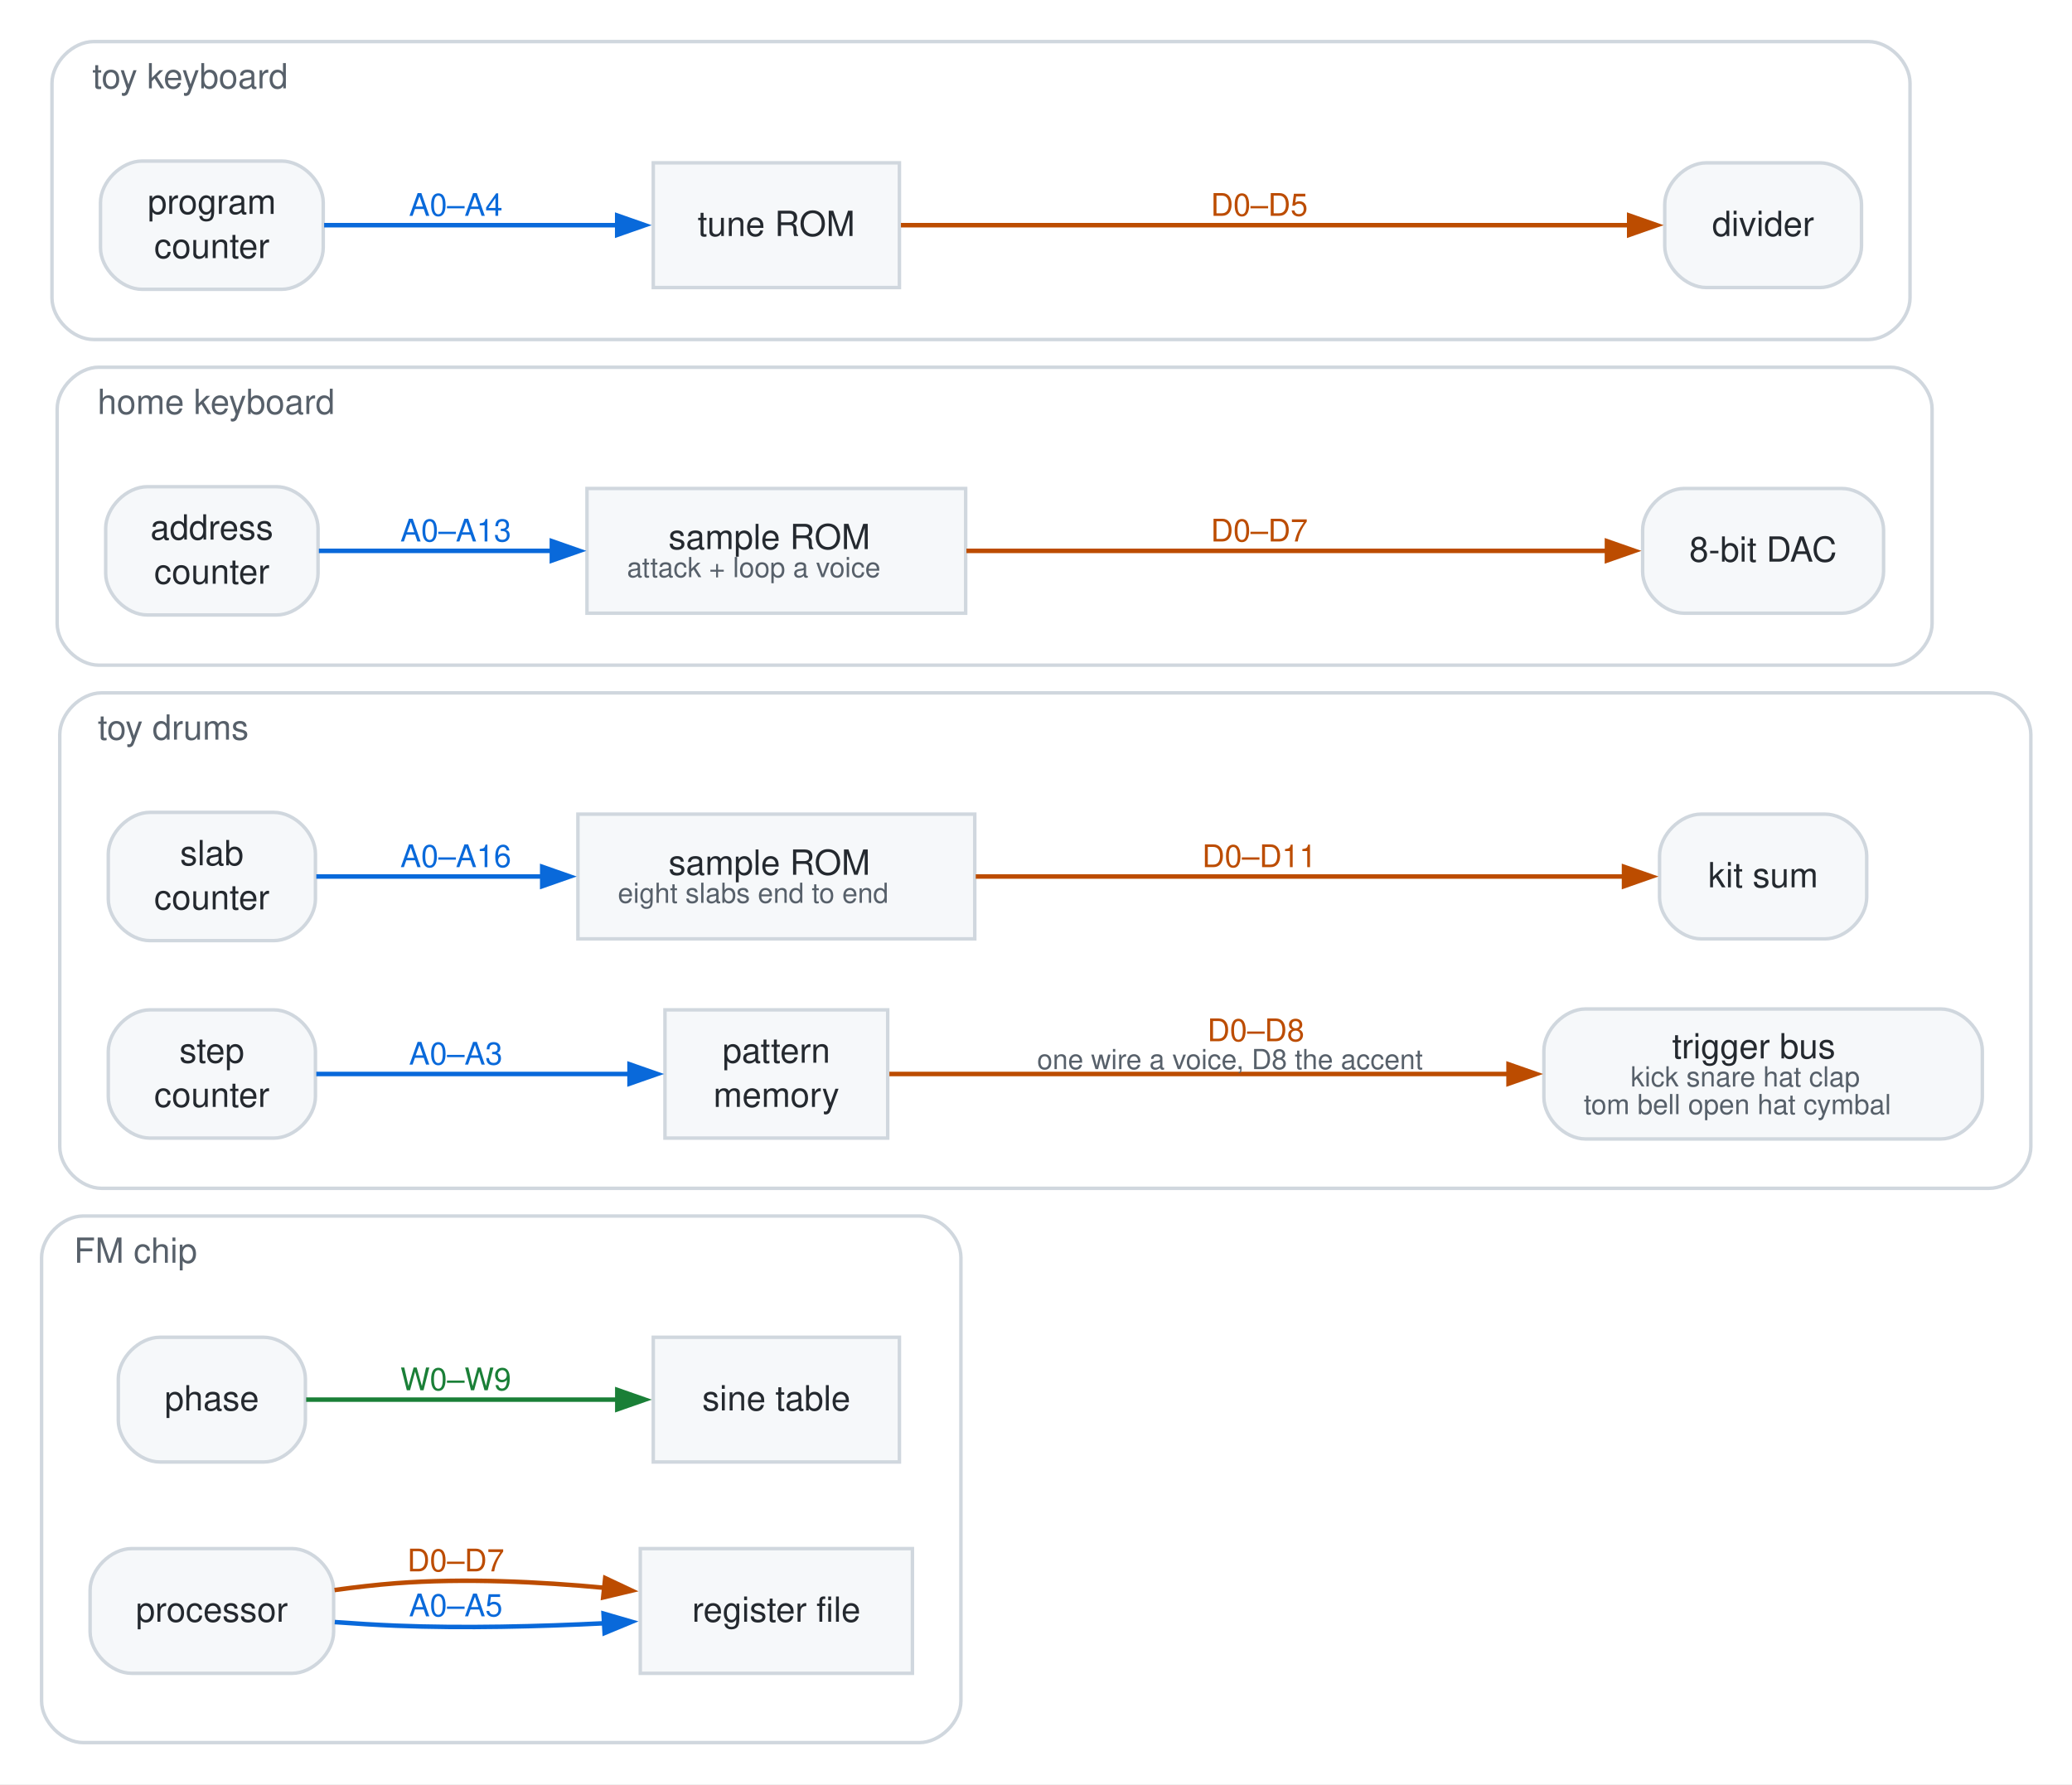
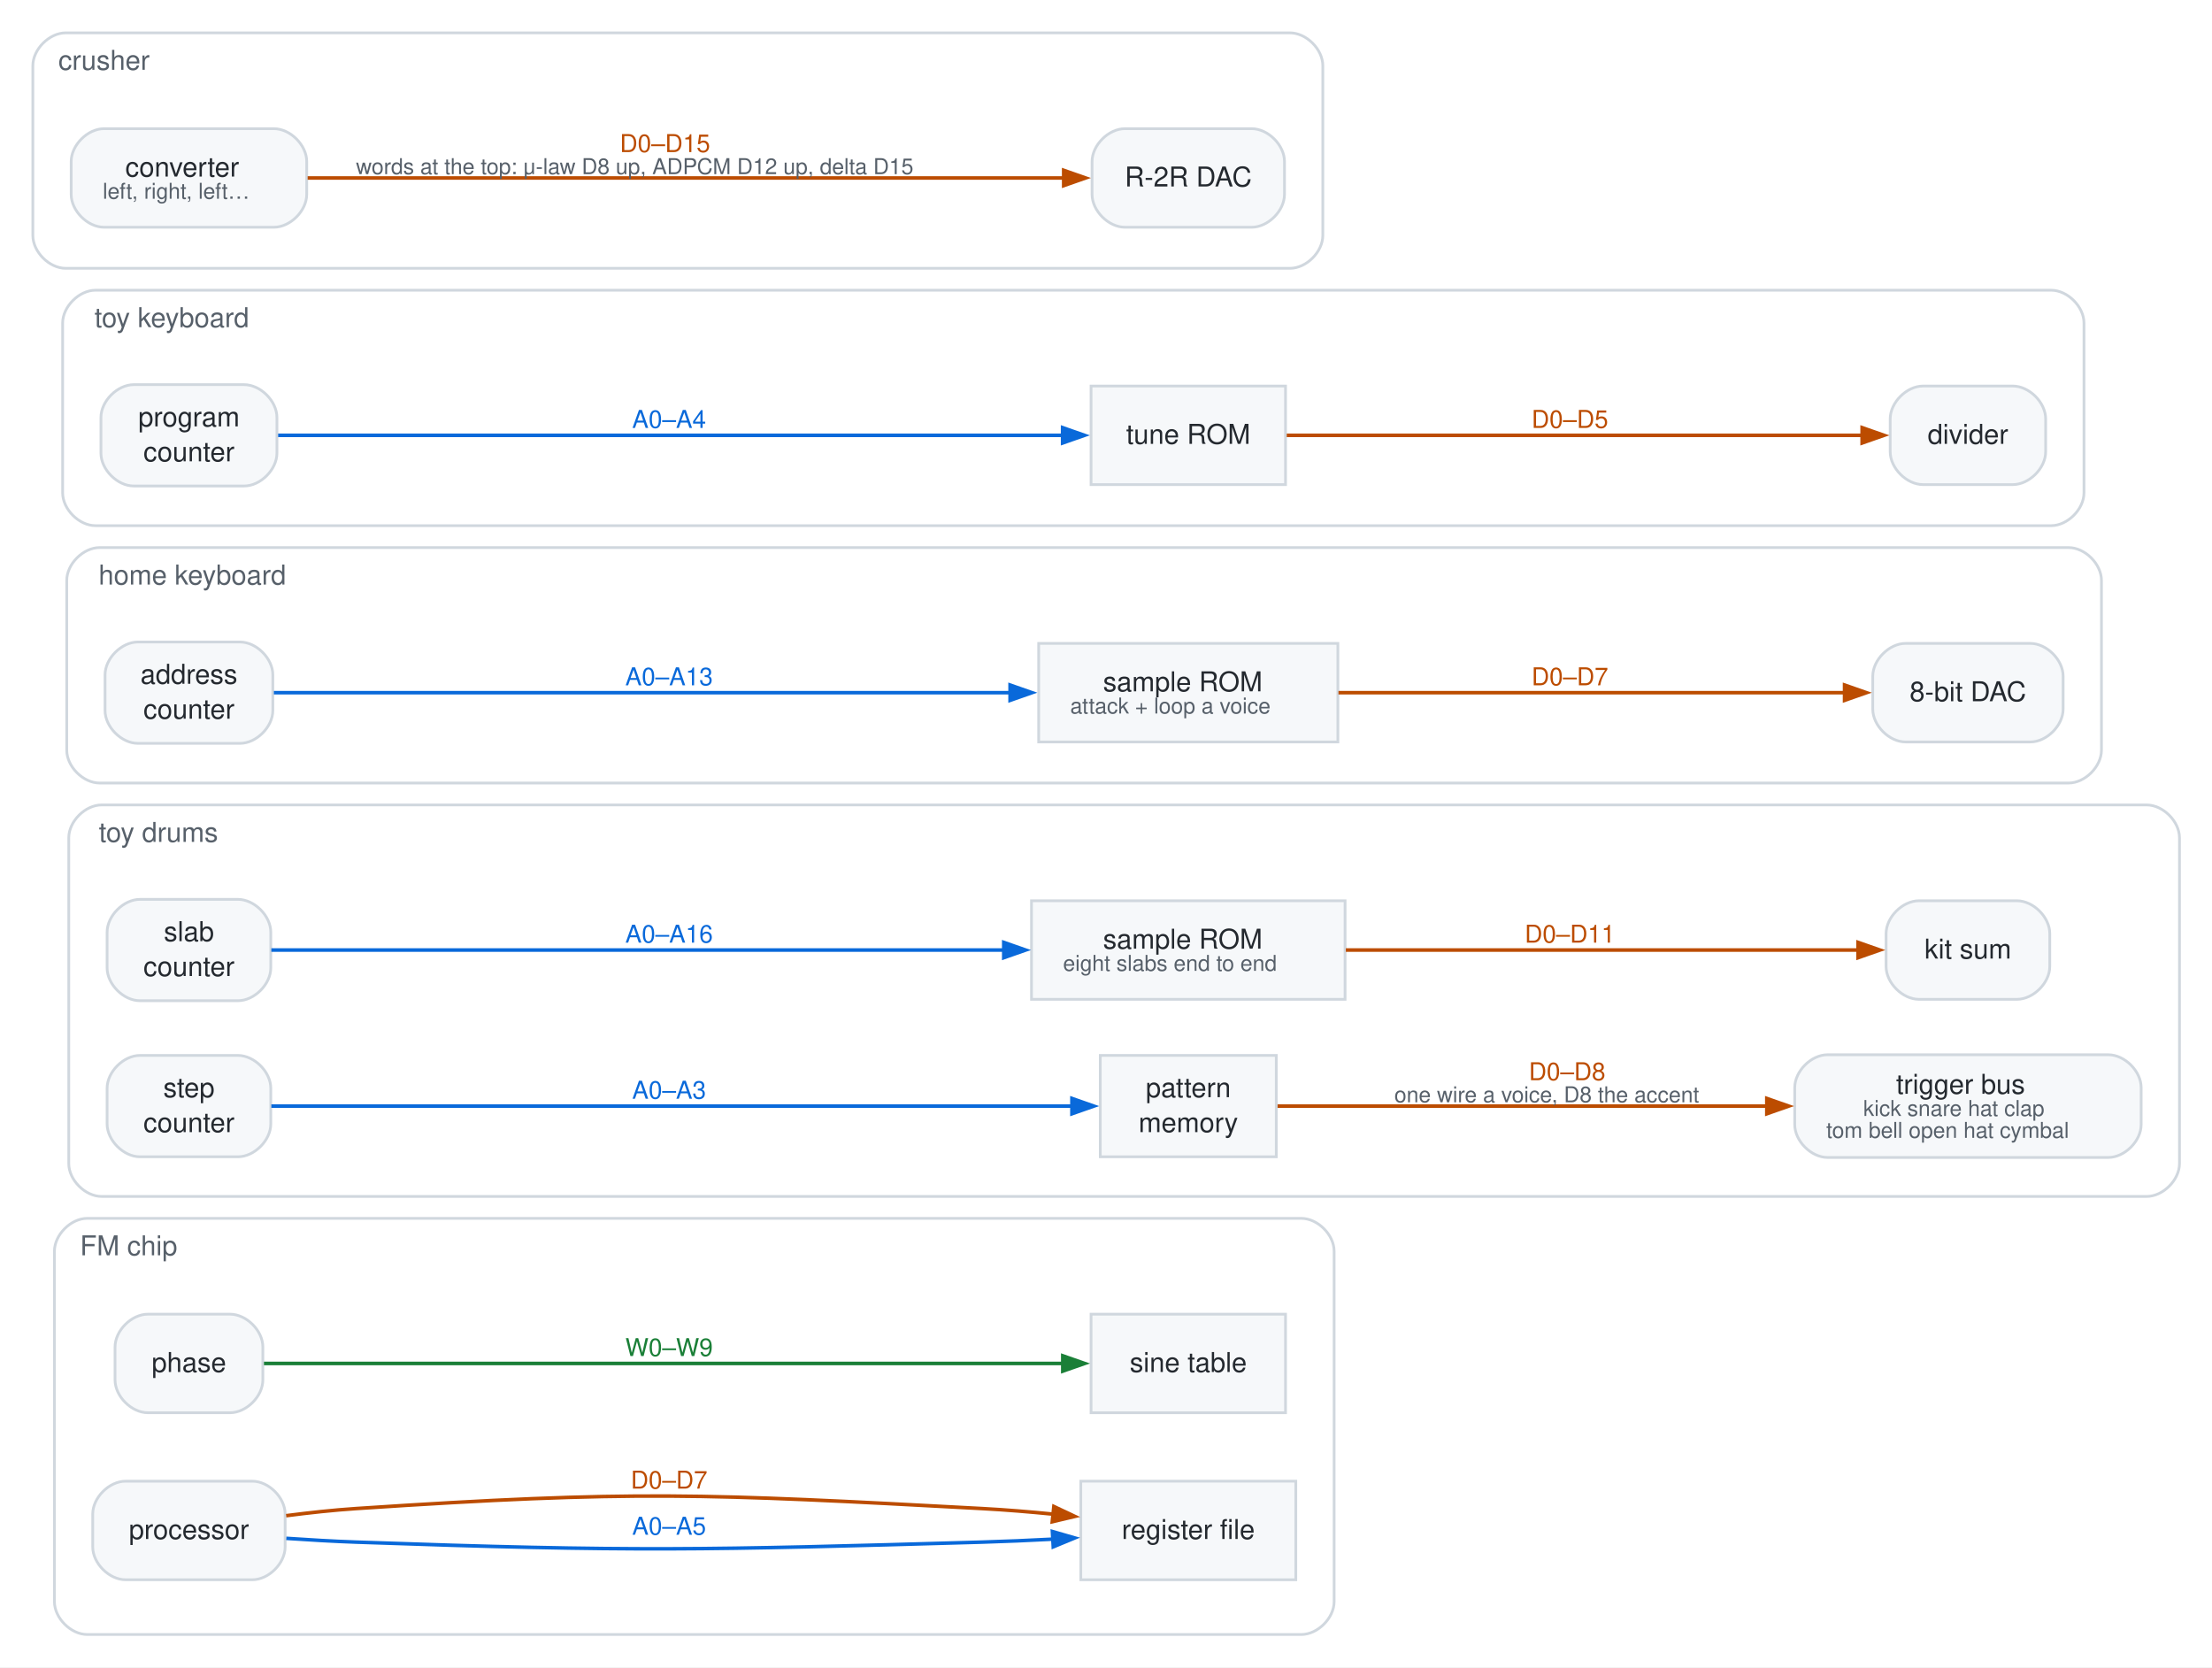
- <svg xmlns="http://www.w3.org/2000/svg" width="598pt" height="515pt" viewBox="0.00 0.00 598.00 515.00">
-   <g id="graph0" class="graph" transform="scale(1 1) rotate(0) translate(4 511)">
-     <polygon fill="white" stroke="none" points="-4,4 -4,-511 594.12,-511 594.12,4 -4,4" />
+ <svg xmlns="http://www.w3.org/2000/svg" width="808pt" height="609pt" viewBox="0.00 0.00 808.00 609.00">
+   <g id="graph0" class="graph" transform="scale(1 1) rotate(0) translate(4 605)">
+     <polygon fill="white" stroke="none" points="-4,4 -4,-605 804.12,-605 804.12,4 -4,4" />
    <g id="clust1" class="cluster">
-       <path fill="white" stroke="#d0d7de" d="M20,-8C20,-8 261.33,-8 261.33,-8 267.33,-8 273.33,-14 273.33,-20 273.33,-20 273.33,-148 273.33,-148 273.33,-154 267.33,-160 261.33,-160 261.33,-160 20,-160 20,-160 14,-160 8,-154 8,-148 8,-148 8,-20 8,-20 8,-14 14,-8 20,-8" />
-       <text xml:space="preserve" text-anchor="middle" x="35.12" y="-146.5" font-family="Helvetica,sans-Serif" font-size="10.00" fill="#57606a">FM chip</text>
+       <path fill="white" stroke="#d0d7de" d="M27.88,-8C27.88,-8 471.33,-8 471.33,-8 477.33,-8 483.33,-14 483.33,-20 483.33,-20 483.33,-148 483.33,-148 483.33,-154 477.33,-160 471.33,-160 471.33,-160 27.88,-160 27.88,-160 21.88,-160 15.88,-154 15.88,-148 15.88,-148 15.88,-20 15.88,-20 15.88,-14 21.88,-8 27.88,-8" />
+       <text xml:space="preserve" text-anchor="middle" x="43" y="-146.5" font-family="Helvetica,sans-Serif" font-size="10.00" fill="#57606a">FM chip</text>
    </g>
    <g id="clust2" class="cluster">
-       <path fill="white" stroke="#d0d7de" d="M25.25,-168C25.25,-168 570.12,-168 570.12,-168 576.12,-168 582.12,-174 582.12,-180 582.12,-180 582.12,-299 582.12,-299 582.12,-305 576.12,-311 570.12,-311 570.12,-311 25.25,-311 25.25,-311 19.25,-311 13.25,-305 13.25,-299 13.25,-299 13.25,-180 13.25,-180 13.25,-174 19.25,-168 25.25,-168" />
-       <text xml:space="preserve" text-anchor="middle" x="46" y="-297.5" font-family="Helvetica,sans-Serif" font-size="10.00" fill="#57606a">toy drums</text>
+       <path fill="white" stroke="#d0d7de" d="M33.12,-168C33.12,-168 780.12,-168 780.12,-168 786.12,-168 792.12,-174 792.12,-180 792.12,-180 792.12,-299 792.12,-299 792.12,-305 786.12,-311 780.12,-311 780.12,-311 33.12,-311 33.12,-311 27.12,-311 21.12,-305 21.12,-299 21.12,-299 21.12,-180 21.12,-180 21.12,-174 27.12,-168 33.12,-168" />
+       <text xml:space="preserve" text-anchor="middle" x="53.88" y="-297.5" font-family="Helvetica,sans-Serif" font-size="10.00" fill="#57606a">toy drums</text>
    </g>
    <g id="clust3" class="cluster">
-       <path fill="white" stroke="#d0d7de" d="M24.5,-319C24.5,-319 541.62,-319 541.62,-319 547.62,-319 553.62,-325 553.62,-331 553.62,-331 553.62,-393 553.62,-393 553.62,-399 547.62,-405 541.62,-405 541.62,-405 24.5,-405 24.5,-405 18.5,-405 12.5,-399 12.5,-393 12.5,-393 12.5,-331 12.5,-331 12.5,-325 18.5,-319 24.5,-319" />
-       <text xml:space="preserve" text-anchor="middle" x="58.38" y="-391.5" font-family="Helvetica,sans-Serif" font-size="10.00" fill="#57606a">home keyboard</text>
+       <path fill="white" stroke="#d0d7de" d="M32.38,-319C32.38,-319 751.62,-319 751.62,-319 757.62,-319 763.62,-325 763.62,-331 763.62,-331 763.62,-393 763.62,-393 763.62,-399 757.62,-405 751.62,-405 751.62,-405 32.38,-405 32.38,-405 26.38,-405 20.38,-399 20.38,-393 20.38,-393 20.38,-331 20.38,-331 20.38,-325 26.38,-319 32.38,-319" />
+       <text xml:space="preserve" text-anchor="middle" x="66.25" y="-391.5" font-family="Helvetica,sans-Serif" font-size="10.00" fill="#57606a">home keyboard</text>
    </g>
    <g id="clust4" class="cluster">
-       <path fill="white" stroke="#d0d7de" d="M23,-413C23,-413 535.25,-413 535.25,-413 541.25,-413 547.25,-419 547.25,-425 547.25,-425 547.25,-487 547.25,-487 547.25,-493 541.25,-499 535.25,-499 535.25,-499 23,-499 23,-499 17,-499 11,-493 11,-487 11,-487 11,-425 11,-425 11,-419 17,-413 23,-413" />
-       <text xml:space="preserve" text-anchor="middle" x="50.88" y="-485.5" font-family="Helvetica,sans-Serif" font-size="10.00" fill="#57606a">toy keyboard</text>
+       <path fill="white" stroke="#d0d7de" d="M30.88,-413C30.88,-413 745.24,-413 745.24,-413 751.24,-413 757.24,-419 757.24,-425 757.24,-425 757.24,-487 757.24,-487 757.24,-493 751.24,-499 745.24,-499 745.24,-499 30.88,-499 30.88,-499 24.88,-499 18.88,-493 18.88,-487 18.88,-487 18.88,-425 18.88,-425 18.88,-419 24.88,-413 30.88,-413" />
+       <text xml:space="preserve" text-anchor="middle" x="58.75" y="-485.5" font-family="Helvetica,sans-Serif" font-size="10.00" fill="#57606a">toy keyboard</text>
+     </g>
+     <g id="clust5" class="cluster">
+       <path fill="white" stroke="#d0d7de" d="M20,-507C20,-507 467.2,-507 467.2,-507 473.2,-507 479.2,-513 479.2,-519 479.2,-519 479.2,-581 479.2,-581 479.2,-587 473.2,-593 467.2,-593 467.2,-593 20,-593 20,-593 14,-593 8,-587 8,-581 8,-581 8,-519 8,-519 8,-513 14,-507 20,-507" />
+       <text xml:space="preserve" text-anchor="middle" x="34" y="-579.5" font-family="Helvetica,sans-Serif" font-size="10.00" fill="#57606a">crusher</text>
    </g>
    <g id="node1" class="node">
-       <path fill="#f6f8fa" stroke="#d0d7de" d="M80.29,-64C80.29,-64 34,-64 34,-64 28,-64 22,-58 22,-52 22,-52 22,-40 22,-40 22,-34 28,-28 34,-28 34,-28 80.29,-28 80.29,-28 86.29,-28 92.29,-34 92.29,-40 92.29,-40 92.29,-52 92.29,-52 92.29,-58 86.29,-64 80.29,-64" />
-       <text xml:space="preserve" text-anchor="middle" x="57.14" y="-42.88" font-family="Helvetica,sans-Serif" font-size="10.00" fill="#24292f">processor</text>
+       <path fill="#f6f8fa" stroke="#d0d7de" d="M88.16,-64C88.16,-64 41.87,-64 41.87,-64 35.87,-64 29.87,-58 29.87,-52 29.87,-52 29.87,-40 29.87,-40 29.87,-34 35.87,-28 41.87,-28 41.87,-28 88.16,-28 88.16,-28 94.16,-28 100.16,-34 100.16,-40 100.16,-40 100.16,-52 100.16,-52 100.16,-58 94.16,-64 88.16,-64" />
+       <text xml:space="preserve" text-anchor="middle" x="65.02" y="-42.88" font-family="Helvetica,sans-Serif" font-size="10.00" fill="#24292f">processor</text>
    </g>
    <g id="node2" class="node">
-       <polygon fill="#f6f8fa" stroke="#d0d7de" points="259.33,-64 180.79,-64 180.79,-28 259.33,-28 259.33,-64" />
-       <text xml:space="preserve" text-anchor="middle" x="220.06" y="-42.88" font-family="Helvetica,sans-Serif" font-size="10.00" fill="#24292f">register file</text>
+       <polygon fill="#f6f8fa" stroke="#d0d7de" points="469.33,-64 390.79,-64 390.79,-28 469.33,-28 469.33,-64" />
+       <text xml:space="preserve" text-anchor="middle" x="430.06" y="-42.88" font-family="Helvetica,sans-Serif" font-size="10.00" fill="#24292f">register file</text>
    </g>
    <g id="edge1" class="edge">
-       <path fill="none" stroke="#0969da" stroke-width="1.3" d="M92.62,-42.79C98.51,-42.36 104.57,-41.98 110.29,-41.75 129.98,-40.95 151.67,-41.51 170.47,-42.45" />
-       <polygon fill="#0969da" stroke="#0969da" stroke-width="1.3" points="170.19,-45.24 178.33,-42.88 170.5,-39.64 170.19,-45.24" />
-       <text xml:space="preserve" text-anchor="middle" x="127.54" y="-44.45" font-family="Helvetica,sans-Serif" font-size="9.00" fill="#0969da">A0–A5</text>
+       <path fill="none" stroke="#0969da" stroke-width="1.3" d="M100.59,-43.13C108.92,-42.56 117.79,-42.04 126.04,-41.75 227.64,-38.16 253.16,-38.84 354.79,-41.75 363.14,-41.99 372.01,-42.38 380.61,-42.83" />
+       <polygon fill="#0969da" stroke="#0969da" stroke-width="1.3" points="380.42,-45.62 388.57,-43.27 380.73,-40.03 380.42,-45.62" />
+       <text xml:space="preserve" text-anchor="middle" x="240.41" y="-44.45" font-family="Helvetica,sans-Serif" font-size="9.00" fill="#0969da">A0–A5</text>
    </g>
    <g id="edge2" class="edge">
-       <path fill="none" stroke="#bc4c00" stroke-width="1.3" d="M92.56,-52.04C98.46,-52.85 104.54,-53.56 110.29,-54 129.97,-55.5 151.67,-54.45 170.47,-52.68" />
-       <polygon fill="#bc4c00" stroke="#bc4c00" stroke-width="1.3" points="170.67,-55.48 178.34,-51.87 170.09,-49.91 170.67,-55.48" />
-       <text xml:space="preserve" text-anchor="middle" x="127.54" y="-57.42" font-family="Helvetica,sans-Serif" font-size="9.00" fill="#bc4c00">D0–D7</text>
+       <path fill="none" stroke="#bc4c00" stroke-width="1.3" d="M100.54,-51.4C108.87,-52.48 117.75,-53.45 126.04,-54 227.48,-60.73 253.27,-59.45 354.79,-54 363.26,-53.55 372.25,-52.8 380.94,-51.94" />
+       <polygon fill="#bc4c00" stroke="#bc4c00" stroke-width="1.3" points="380.95,-54.76 388.62,-51.14 380.37,-49.19 380.95,-54.76" />
+       <text xml:space="preserve" text-anchor="middle" x="240.41" y="-61.28" font-family="Helvetica,sans-Serif" font-size="9.00" fill="#bc4c00">D0–D7</text>
    </g>
    <g id="node3" class="node">
-       <path fill="#f6f8fa" stroke="#d0d7de" d="M72.14,-125C72.14,-125 42.14,-125 42.14,-125 36.14,-125 30.14,-119 30.14,-113 30.14,-113 30.14,-101 30.14,-101 30.14,-95 36.14,-89 42.14,-89 42.14,-89 72.14,-89 72.14,-89 78.14,-89 84.14,-95 84.14,-101 84.14,-101 84.14,-113 84.14,-113 84.14,-119 78.14,-125 72.14,-125" />
-       <text xml:space="preserve" text-anchor="middle" x="57.14" y="-103.88" font-family="Helvetica,sans-Serif" font-size="10.00" fill="#24292f">phase</text>
+       <path fill="#f6f8fa" stroke="#d0d7de" d="M80.02,-125C80.02,-125 50.02,-125 50.02,-125 44.02,-125 38.02,-119 38.02,-113 38.02,-113 38.02,-101 38.02,-101 38.02,-95 44.02,-89 50.02,-89 50.02,-89 80.02,-89 80.02,-89 86.02,-89 92.02,-95 92.02,-101 92.02,-101 92.02,-113 92.02,-113 92.02,-119 86.02,-125 80.02,-125" />
+       <text xml:space="preserve" text-anchor="middle" x="65.02" y="-103.88" font-family="Helvetica,sans-Serif" font-size="10.00" fill="#24292f">phase</text>
    </g>
    <g id="node4" class="node">
-       <polygon fill="#f6f8fa" stroke="#d0d7de" points="255.58,-125 184.54,-125 184.54,-89 255.58,-89 255.58,-125" />
-       <text xml:space="preserve" text-anchor="middle" x="220.06" y="-103.88" font-family="Helvetica,sans-Serif" font-size="10.00" fill="#24292f">sine table</text>
+       <polygon fill="#f6f8fa" stroke="#d0d7de" points="465.58,-125 394.54,-125 394.54,-89 465.58,-89 465.58,-125" />
+       <text xml:space="preserve" text-anchor="middle" x="430.06" y="-103.88" font-family="Helvetica,sans-Serif" font-size="10.00" fill="#24292f">sine table</text>
    </g>
    <g id="edge3" class="edge">
-       <path fill="none" stroke="#1a7f37" stroke-width="1.3" d="M84.36,-107C108.65,-107 145.31,-107 174.25,-107" />
-       <polygon fill="#1a7f37" stroke="#1a7f37" stroke-width="1.3" points="174.16,-109.8 182.16,-107 174.16,-104.2 174.16,-109.8" />
-       <text xml:space="preserve" text-anchor="middle" x="127.54" y="-109.7" font-family="Helvetica,sans-Serif" font-size="9.00" fill="#1a7f37">W0–W9</text>
+       <path fill="none" stroke="#1a7f37" stroke-width="1.3" d="M92.42,-107C154.03,-107 307.83,-107 384.35,-107" />
+       <polygon fill="#1a7f37" stroke="#1a7f37" stroke-width="1.3" points="384.21,-109.8 392.21,-107 384.21,-104.2 384.21,-109.8" />
+       <text xml:space="preserve" text-anchor="middle" x="240.41" y="-109.7" font-family="Helvetica,sans-Serif" font-size="9.00" fill="#1a7f37">W0–W9</text>
    </g>
    <g id="node5" class="node">
-       <path fill="#f6f8fa" stroke="#d0d7de" d="M75.04,-219.51C75.04,-219.51 39.25,-219.51 39.25,-219.51 33.25,-219.51 27.25,-213.51 27.25,-207.51 27.25,-207.51 27.25,-194.49 27.25,-194.49 27.25,-188.49 33.25,-182.49 39.25,-182.49 39.25,-182.49 75.04,-182.49 75.04,-182.49 81.04,-182.49 87.04,-188.49 87.04,-194.49 87.04,-194.49 87.04,-207.51 87.04,-207.51 87.04,-213.51 81.04,-219.51 75.04,-219.51" />
-       <text xml:space="preserve" text-anchor="middle" x="57.14" y="-204.25" font-family="Helvetica,sans-Serif" font-size="10.00" fill="#24292f">step</text>
-       <text xml:space="preserve" text-anchor="middle" x="57.14" y="-191.5" font-family="Helvetica,sans-Serif" font-size="10.00" fill="#24292f">counter</text>
+       <path fill="#f6f8fa" stroke="#d0d7de" d="M82.91,-219.51C82.91,-219.51 47.12,-219.51 47.12,-219.51 41.12,-219.51 35.12,-213.51 35.12,-207.51 35.12,-207.51 35.12,-194.49 35.12,-194.49 35.12,-188.49 41.12,-182.49 47.12,-182.49 47.12,-182.49 82.91,-182.49 82.91,-182.49 88.91,-182.49 94.91,-188.49 94.91,-194.49 94.91,-194.49 94.91,-207.51 94.91,-207.51 94.91,-213.51 88.91,-219.51 82.91,-219.51" />
+       <text xml:space="preserve" text-anchor="middle" x="65.02" y="-204.25" font-family="Helvetica,sans-Serif" font-size="10.00" fill="#24292f">step</text>
+       <text xml:space="preserve" text-anchor="middle" x="65.02" y="-191.5" font-family="Helvetica,sans-Serif" font-size="10.00" fill="#24292f">counter</text>
    </g>
    <g id="node6" class="node">
-       <polygon fill="#f6f8fa" stroke="#d0d7de" points="252.2,-219.51 187.92,-219.51 187.92,-182.49 252.2,-182.49 252.2,-219.51" />
-       <text xml:space="preserve" text-anchor="middle" x="220.06" y="-204.25" font-family="Helvetica,sans-Serif" font-size="10.00" fill="#24292f">pattern</text>
-       <text xml:space="preserve" text-anchor="middle" x="220.06" y="-191.5" font-family="Helvetica,sans-Serif" font-size="10.00" fill="#24292f">memory</text>
+       <polygon fill="#f6f8fa" stroke="#d0d7de" points="462.2,-219.51 397.91,-219.51 397.91,-182.49 462.2,-182.49 462.2,-219.51" />
+       <text xml:space="preserve" text-anchor="middle" x="430.06" y="-204.25" font-family="Helvetica,sans-Serif" font-size="10.00" fill="#24292f">pattern</text>
+       <text xml:space="preserve" text-anchor="middle" x="430.06" y="-191.5" font-family="Helvetica,sans-Serif" font-size="10.00" fill="#24292f">memory</text>
    </g>
    <g id="edge4" class="edge">
-       <path fill="none" stroke="#0969da" stroke-width="1.3" d="M87.29,-201C112.64,-201 149.67,-201 178.03,-201" />
-       <polygon fill="#0969da" stroke="#0969da" stroke-width="1.3" points="177.69,-203.8 185.69,-201 177.69,-198.2 177.69,-203.8" />
-       <text xml:space="preserve" text-anchor="middle" x="127.54" y="-203.7" font-family="Helvetica,sans-Serif" font-size="9.00" fill="#0969da">A0–A3</text>
+       <path fill="none" stroke="#0969da" stroke-width="1.3" d="M95.12,-201C159.31,-201 313.29,-201 387.58,-201" />
+       <polygon fill="#0969da" stroke="#0969da" stroke-width="1.3" points="387.55,-203.8 395.55,-201 387.55,-198.2 387.55,-203.8" />
+       <text xml:space="preserve" text-anchor="middle" x="240.41" y="-203.7" font-family="Helvetica,sans-Serif" font-size="9.00" fill="#0969da">A0–A3</text>
    </g>
    <g id="node7" class="node">
-       <path fill="#f6f8fa" stroke="#d0d7de" d="M556.12,-219.76C556.12,-219.76 453.58,-219.76 453.58,-219.76 447.58,-219.76 441.58,-213.76 441.58,-207.76 441.58,-207.76 441.58,-194.24 441.58,-194.24 441.58,-188.24 447.58,-182.24 453.58,-182.24 453.58,-182.24 556.12,-182.24 556.12,-182.24 562.12,-182.24 568.12,-188.24 568.12,-194.24 568.12,-194.24 568.12,-207.76 568.12,-207.76 568.12,-213.76 562.12,-219.76 556.12,-219.76" />
-       <text xml:space="preserve" text-anchor="start" x="478.6" y="-205.5" font-family="Helvetica,sans-Serif" font-size="10.00" fill="#24292f">trigger bus</text>
-       <text xml:space="preserve" text-anchor="start" x="466.6" y="-197.4" font-family="Helvetica,sans-Serif" font-size="8.00" fill="#57606a">kick snare hat clap</text>
-       <text xml:space="preserve" text-anchor="start" x="453.1" y="-189.4" font-family="Helvetica,sans-Serif" font-size="8.00" fill="#57606a">tom bell open hat cymbal</text>
+       <path fill="#f6f8fa" stroke="#d0d7de" d="M766.12,-219.76C766.12,-219.76 663.58,-219.76 663.58,-219.76 657.58,-219.76 651.58,-213.76 651.58,-207.76 651.58,-207.76 651.58,-194.24 651.58,-194.24 651.58,-188.24 657.58,-182.24 663.58,-182.24 663.58,-182.24 766.12,-182.24 766.12,-182.24 772.12,-182.24 778.12,-188.24 778.12,-194.24 778.12,-194.24 778.12,-207.76 778.12,-207.76 778.12,-213.76 772.12,-219.76 766.12,-219.76" />
+       <text xml:space="preserve" text-anchor="start" x="688.6" y="-205.5" font-family="Helvetica,sans-Serif" font-size="10.00" fill="#24292f">trigger bus</text>
+       <text xml:space="preserve" text-anchor="start" x="676.6" y="-197.4" font-family="Helvetica,sans-Serif" font-size="8.00" fill="#57606a">kick snare hat clap</text>
+       <text xml:space="preserve" text-anchor="start" x="663.1" y="-189.4" font-family="Helvetica,sans-Serif" font-size="8.00" fill="#57606a">tom bell open hat cymbal</text>
    </g>
    <g id="edge5" class="edge">
-       <path fill="none" stroke="#bc4c00" stroke-width="1.3" d="M252.68,-201C295.66,-201 373.8,-201 431.54,-201" />
-       <polygon fill="#bc4c00" stroke="#bc4c00" stroke-width="1.3" points="431.38,-203.8 439.38,-201 431.38,-198.2 431.38,-203.8" />
-       <text xml:space="preserve" text-anchor="start" x="344.45" y="-210.45" font-family="Helvetica,sans-Serif" font-size="9.00" fill="#bc4c00">D0–D8</text>
-       <text xml:space="preserve" text-anchor="start" x="295.33" y="-202.4" font-family="Helvetica,sans-Serif" font-size="8.00" fill="#57606a">one wire a voice, D8 the accent</text>
+       <path fill="none" stroke="#bc4c00" stroke-width="1.3" d="M462.68,-201C505.66,-201 583.8,-201 641.54,-201" />
+       <polygon fill="#bc4c00" stroke="#bc4c00" stroke-width="1.3" points="641.38,-203.8 649.38,-201 641.38,-198.2 641.38,-203.8" />
+       <text xml:space="preserve" text-anchor="start" x="554.45" y="-210.45" font-family="Helvetica,sans-Serif" font-size="9.00" fill="#bc4c00">D0–D8</text>
+       <text xml:space="preserve" text-anchor="start" x="505.33" y="-202.4" font-family="Helvetica,sans-Serif" font-size="8.00" fill="#57606a">one wire a voice, D8 the accent</text>
    </g>
    <g id="node8" class="node">
-       <path fill="#f6f8fa" stroke="#d0d7de" d="M75.04,-276.51C75.04,-276.51 39.25,-276.51 39.25,-276.51 33.25,-276.51 27.25,-270.51 27.25,-264.51 27.25,-264.51 27.25,-251.49 27.25,-251.49 27.25,-245.49 33.25,-239.49 39.25,-239.49 39.25,-239.49 75.04,-239.49 75.04,-239.49 81.04,-239.49 87.04,-245.49 87.04,-251.49 87.04,-251.49 87.04,-264.51 87.04,-264.51 87.04,-270.51 81.04,-276.51 75.04,-276.51" />
-       <text xml:space="preserve" text-anchor="middle" x="57.14" y="-261.25" font-family="Helvetica,sans-Serif" font-size="10.00" fill="#24292f">slab</text>
-       <text xml:space="preserve" text-anchor="middle" x="57.14" y="-248.5" font-family="Helvetica,sans-Serif" font-size="10.00" fill="#24292f">counter</text>
+       <path fill="#f6f8fa" stroke="#d0d7de" d="M82.91,-276.51C82.91,-276.51 47.12,-276.51 47.12,-276.51 41.12,-276.51 35.12,-270.51 35.12,-264.51 35.12,-264.51 35.12,-251.49 35.12,-251.49 35.12,-245.49 41.12,-239.49 47.12,-239.49 47.12,-239.49 82.91,-239.49 82.91,-239.49 88.91,-239.49 94.91,-245.49 94.91,-251.49 94.91,-251.49 94.91,-264.51 94.91,-264.51 94.91,-270.51 88.91,-276.51 82.91,-276.51" />
+       <text xml:space="preserve" text-anchor="middle" x="65.02" y="-261.25" font-family="Helvetica,sans-Serif" font-size="10.00" fill="#24292f">slab</text>
+       <text xml:space="preserve" text-anchor="middle" x="65.02" y="-248.5" font-family="Helvetica,sans-Serif" font-size="10.00" fill="#24292f">counter</text>
    </g>
    <g id="node9" class="node">
-       <polygon fill="#f6f8fa" stroke="#d0d7de" points="277.33,-276 162.79,-276 162.79,-240 277.33,-240 277.33,-276" />
-       <text xml:space="preserve" text-anchor="start" x="188.94" y="-258.5" font-family="Helvetica,sans-Serif" font-size="10.00" fill="#24292f">sample ROM</text>
-       <text xml:space="preserve" text-anchor="start" x="174.31" y="-250.4" font-family="Helvetica,sans-Serif" font-size="8.00" fill="#57606a">eight slabs end to end</text>
+       <polygon fill="#f6f8fa" stroke="#d0d7de" points="487.33,-276 372.79,-276 372.79,-240 487.33,-240 487.33,-276" />
+       <text xml:space="preserve" text-anchor="start" x="398.93" y="-258.5" font-family="Helvetica,sans-Serif" font-size="10.00" fill="#24292f">sample ROM</text>
+       <text xml:space="preserve" text-anchor="start" x="384.31" y="-250.4" font-family="Helvetica,sans-Serif" font-size="8.00" fill="#57606a">eight slabs end to end</text>
    </g>
    <g id="edge6" class="edge">
-       <path fill="none" stroke="#0969da" stroke-width="1.3" d="M87.29,-258C105.51,-258 129.76,-258 152.49,-258" />
-       <polygon fill="#0969da" stroke="#0969da" stroke-width="1.3" points="152.49,-260.8 160.49,-258 152.49,-255.2 152.49,-260.8" />
-       <text xml:space="preserve" text-anchor="middle" x="127.54" y="-260.7" font-family="Helvetica,sans-Serif" font-size="9.00" fill="#0969da">A0–A16</text>
+       <path fill="none" stroke="#0969da" stroke-width="1.3" d="M95.12,-258C152.8,-258 282.96,-258 362.68,-258" />
+       <polygon fill="#0969da" stroke="#0969da" stroke-width="1.3" points="362.65,-260.8 370.65,-258 362.65,-255.2 362.65,-260.8" />
+       <text xml:space="preserve" text-anchor="middle" x="240.41" y="-260.7" font-family="Helvetica,sans-Serif" font-size="9.00" fill="#0969da">A0–A16</text>
    </g>
    <g id="node10" class="node">
-       <path fill="#f6f8fa" stroke="#d0d7de" d="M522.75,-276C522.75,-276 486.96,-276 486.96,-276 480.96,-276 474.96,-270 474.96,-264 474.96,-264 474.96,-252 474.96,-252 474.96,-246 480.96,-240 486.96,-240 486.96,-240 522.75,-240 522.75,-240 528.75,-240 534.75,-246 534.75,-252 534.75,-252 534.75,-264 534.75,-264 534.75,-270 528.75,-276 522.75,-276" />
-       <text xml:space="preserve" text-anchor="middle" x="504.85" y="-254.88" font-family="Helvetica,sans-Serif" font-size="10.00" fill="#24292f">kit sum</text>
+       <path fill="#f6f8fa" stroke="#d0d7de" d="M732.74,-276C732.74,-276 696.95,-276 696.95,-276 690.95,-276 684.95,-270 684.95,-264 684.95,-264 684.95,-252 684.95,-252 684.95,-246 690.95,-240 696.95,-240 696.95,-240 732.74,-240 732.74,-240 738.74,-240 744.74,-246 744.74,-252 744.74,-252 744.74,-264 744.74,-264 744.74,-270 738.74,-276 732.74,-276" />
+       <text xml:space="preserve" text-anchor="middle" x="714.85" y="-254.88" font-family="Helvetica,sans-Serif" font-size="10.00" fill="#24292f">kit sum</text>
    </g>
    <g id="edge7" class="edge">
-       <path fill="none" stroke="#bc4c00" stroke-width="1.3" d="M277.61,-258C333.13,-258 416.36,-258 464.88,-258" />
-       <polygon fill="#bc4c00" stroke="#bc4c00" stroke-width="1.3" points="464.71,-260.8 472.71,-258 464.71,-255.2 464.71,-260.8" />
-       <text xml:space="preserve" text-anchor="middle" x="359.45" y="-260.7" font-family="Helvetica,sans-Serif" font-size="9.00" fill="#bc4c00">D0–D11</text>
+       <path fill="none" stroke="#bc4c00" stroke-width="1.3" d="M487.61,-258C543.13,-258 626.36,-258 674.88,-258" />
+       <polygon fill="#bc4c00" stroke="#bc4c00" stroke-width="1.3" points="674.71,-260.8 682.71,-258 674.71,-255.2 674.71,-260.8" />
+       <text xml:space="preserve" text-anchor="middle" x="569.45" y="-260.7" font-family="Helvetica,sans-Serif" font-size="9.00" fill="#bc4c00">D0–D11</text>
    </g>
    <g id="node11" class="node">
-       <path fill="#f6f8fa" stroke="#d0d7de" d="M75.79,-370.51C75.79,-370.51 38.5,-370.51 38.5,-370.51 32.5,-370.51 26.5,-364.51 26.5,-358.51 26.5,-358.51 26.5,-345.49 26.5,-345.49 26.5,-339.49 32.5,-333.49 38.5,-333.49 38.5,-333.49 75.79,-333.49 75.79,-333.49 81.79,-333.49 87.79,-339.49 87.79,-345.49 87.79,-345.49 87.79,-358.51 87.79,-358.51 87.79,-364.51 81.79,-370.51 75.79,-370.51" />
-       <text xml:space="preserve" text-anchor="middle" x="57.14" y="-355.25" font-family="Helvetica,sans-Serif" font-size="10.00" fill="#24292f">address</text>
-       <text xml:space="preserve" text-anchor="middle" x="57.14" y="-342.5" font-family="Helvetica,sans-Serif" font-size="10.00" fill="#24292f">counter</text>
+       <path fill="#f6f8fa" stroke="#d0d7de" d="M83.66,-370.51C83.66,-370.51 46.37,-370.51 46.37,-370.51 40.37,-370.51 34.37,-364.51 34.37,-358.51 34.37,-358.51 34.37,-345.49 34.37,-345.49 34.37,-339.49 40.37,-333.49 46.37,-333.49 46.37,-333.49 83.66,-333.49 83.66,-333.49 89.66,-333.49 95.66,-339.49 95.66,-345.49 95.66,-345.49 95.66,-358.51 95.66,-358.51 95.66,-364.51 89.66,-370.51 83.66,-370.51" />
+       <text xml:space="preserve" text-anchor="middle" x="65.02" y="-355.25" font-family="Helvetica,sans-Serif" font-size="10.00" fill="#24292f">address</text>
+       <text xml:space="preserve" text-anchor="middle" x="65.02" y="-342.5" font-family="Helvetica,sans-Serif" font-size="10.00" fill="#24292f">counter</text>
    </g>
    <g id="node12" class="node">
-       <polygon fill="#f6f8fa" stroke="#d0d7de" points="274.7,-370 165.41,-370 165.41,-334 274.7,-334 274.7,-370" />
-       <text xml:space="preserve" text-anchor="start" x="188.94" y="-352.5" font-family="Helvetica,sans-Serif" font-size="10.00" fill="#24292f">sample ROM</text>
-       <text xml:space="preserve" text-anchor="start" x="176.94" y="-344.4" font-family="Helvetica,sans-Serif" font-size="8.00" fill="#57606a">attack + loop a voice</text>
+       <polygon fill="#f6f8fa" stroke="#d0d7de" points="484.7,-370 375.41,-370 375.41,-334 484.7,-334 484.7,-370" />
+       <text xml:space="preserve" text-anchor="start" x="398.93" y="-352.5" font-family="Helvetica,sans-Serif" font-size="10.00" fill="#24292f">sample ROM</text>
+       <text xml:space="preserve" text-anchor="start" x="386.93" y="-344.4" font-family="Helvetica,sans-Serif" font-size="8.00" fill="#57606a">attack + loop a voice</text>
    </g>
    <g id="edge8" class="edge">
-       <path fill="none" stroke="#0969da" stroke-width="1.3" d="M88.03,-352C106.96,-352 132.17,-352 155.42,-352" />
-       <polygon fill="#0969da" stroke="#0969da" stroke-width="1.3" points="155.27,-354.8 163.27,-352 155.27,-349.2 155.27,-354.8" />
-       <text xml:space="preserve" text-anchor="middle" x="127.54" y="-354.7" font-family="Helvetica,sans-Serif" font-size="9.00" fill="#0969da">A0–A13</text>
+       <path fill="none" stroke="#0969da" stroke-width="1.3" d="M96.04,-352C154.77,-352 286.02,-352 365.08,-352" />
+       <polygon fill="#0969da" stroke="#0969da" stroke-width="1.3" points="364.96,-354.8 372.96,-352 364.96,-349.2 364.96,-354.8" />
+       <text xml:space="preserve" text-anchor="middle" x="240.41" y="-354.7" font-family="Helvetica,sans-Serif" font-size="9.00" fill="#0969da">A0–A13</text>
    </g>
    <g id="node13" class="node">
-       <path fill="#f6f8fa" stroke="#d0d7de" d="M527.62,-370C527.62,-370 482.08,-370 482.08,-370 476.08,-370 470.08,-364 470.08,-358 470.08,-358 470.08,-346 470.08,-346 470.08,-340 476.08,-334 482.08,-334 482.08,-334 527.62,-334 527.62,-334 533.62,-334 539.62,-340 539.62,-346 539.62,-346 539.62,-358 539.62,-358 539.62,-364 533.62,-370 527.62,-370" />
-       <text xml:space="preserve" text-anchor="middle" x="504.85" y="-348.88" font-family="Helvetica,sans-Serif" font-size="10.00" fill="#24292f">8-bit DAC</text>
+       <path fill="#f6f8fa" stroke="#d0d7de" d="M737.62,-370C737.62,-370 692.08,-370 692.08,-370 686.08,-370 680.08,-364 680.08,-358 680.08,-358 680.08,-346 680.08,-346 680.08,-340 686.08,-334 692.08,-334 692.08,-334 737.62,-334 737.62,-334 743.62,-334 749.62,-340 749.62,-346 749.62,-346 749.62,-358 749.62,-358 749.62,-364 743.62,-370 737.62,-370" />
+       <text xml:space="preserve" text-anchor="middle" x="714.85" y="-348.88" font-family="Helvetica,sans-Serif" font-size="10.00" fill="#24292f">8-bit DAC</text>
    </g>
    <g id="edge9" class="edge">
-       <path fill="none" stroke="#bc4c00" stroke-width="1.3" d="M274.92,-352C328.59,-352 410.01,-352 459.9,-352" />
-       <polygon fill="#bc4c00" stroke="#bc4c00" stroke-width="1.3" points="459.78,-354.8 467.78,-352 459.78,-349.2 459.78,-354.8" />
-       <text xml:space="preserve" text-anchor="middle" x="359.45" y="-354.7" font-family="Helvetica,sans-Serif" font-size="9.00" fill="#bc4c00">D0–D7</text>
+       <path fill="none" stroke="#bc4c00" stroke-width="1.3" d="M484.92,-352C538.59,-352 620.01,-352 669.9,-352" />
+       <polygon fill="#bc4c00" stroke="#bc4c00" stroke-width="1.3" points="669.78,-354.8 677.78,-352 669.78,-349.2 669.78,-354.8" />
+       <text xml:space="preserve" text-anchor="middle" x="569.45" y="-354.7" font-family="Helvetica,sans-Serif" font-size="9.00" fill="#bc4c00">D0–D7</text>
    </g>
    <g id="node14" class="node">
-       <path fill="#f6f8fa" stroke="#d0d7de" d="M77.29,-464.51C77.29,-464.51 37,-464.51 37,-464.51 31,-464.51 25,-458.51 25,-452.51 25,-452.51 25,-439.49 25,-439.49 25,-433.49 31,-427.49 37,-427.49 37,-427.49 77.29,-427.49 77.29,-427.49 83.29,-427.49 89.29,-433.49 89.29,-439.49 89.29,-439.49 89.29,-452.51 89.29,-452.51 89.29,-458.51 83.29,-464.51 77.29,-464.51" />
-       <text xml:space="preserve" text-anchor="middle" x="57.14" y="-449.25" font-family="Helvetica,sans-Serif" font-size="10.00" fill="#24292f">program</text>
-       <text xml:space="preserve" text-anchor="middle" x="57.14" y="-436.5" font-family="Helvetica,sans-Serif" font-size="10.00" fill="#24292f">counter</text>
+       <path fill="#f6f8fa" stroke="#d0d7de" d="M85.16,-464.51C85.16,-464.51 44.87,-464.51 44.87,-464.51 38.87,-464.51 32.87,-458.51 32.87,-452.51 32.87,-452.51 32.87,-439.49 32.87,-439.49 32.87,-433.49 38.87,-427.49 44.87,-427.49 44.87,-427.49 85.16,-427.49 85.16,-427.49 91.16,-427.49 97.16,-433.49 97.16,-439.49 97.16,-439.49 97.16,-452.51 97.16,-452.51 97.16,-458.51 91.16,-464.51 85.16,-464.51" />
+       <text xml:space="preserve" text-anchor="middle" x="65.02" y="-449.25" font-family="Helvetica,sans-Serif" font-size="10.00" fill="#24292f">program</text>
+       <text xml:space="preserve" text-anchor="middle" x="65.02" y="-436.5" font-family="Helvetica,sans-Serif" font-size="10.00" fill="#24292f">counter</text>
    </g>
    <g id="node15" class="node">
-       <polygon fill="#f6f8fa" stroke="#d0d7de" points="255.58,-464 184.54,-464 184.54,-428 255.58,-428 255.58,-464" />
-       <text xml:space="preserve" text-anchor="middle" x="220.06" y="-442.88" font-family="Helvetica,sans-Serif" font-size="10.00" fill="#24292f">tune ROM</text>
+       <polygon fill="#f6f8fa" stroke="#d0d7de" points="465.58,-464 394.54,-464 394.54,-428 465.58,-428 465.58,-464" />
+       <text xml:space="preserve" text-anchor="middle" x="430.06" y="-442.88" font-family="Helvetica,sans-Serif" font-size="10.00" fill="#24292f">tune ROM</text>
    </g>
    <g id="edge10" class="edge">
-       <path fill="none" stroke="#0969da" stroke-width="1.3" d="M89.55,-446C113.64,-446 147.21,-446 174.14,-446" />
-       <polygon fill="#0969da" stroke="#0969da" stroke-width="1.3" points="174.13,-448.8 182.13,-446 174.13,-443.2 174.13,-448.8" />
-       <text xml:space="preserve" text-anchor="middle" x="127.54" y="-448.7" font-family="Helvetica,sans-Serif" font-size="9.00" fill="#0969da">A0–A4</text>
+       <path fill="none" stroke="#0969da" stroke-width="1.3" d="M97.6,-446C162.32,-446 310.15,-446 384.55,-446" />
+       <polygon fill="#0969da" stroke="#0969da" stroke-width="1.3" points="384.15,-448.8 392.15,-446 384.15,-443.2 384.15,-448.8" />
+       <text xml:space="preserve" text-anchor="middle" x="240.41" y="-448.7" font-family="Helvetica,sans-Serif" font-size="9.00" fill="#0969da">A0–A4</text>
    </g>
    <g id="node16" class="node">
-       <path fill="#f6f8fa" stroke="#d0d7de" d="M521.25,-464C521.25,-464 488.46,-464 488.46,-464 482.46,-464 476.46,-458 476.46,-452 476.46,-452 476.46,-440 476.46,-440 476.46,-434 482.46,-428 488.46,-428 488.46,-428 521.25,-428 521.25,-428 527.25,-428 533.25,-434 533.25,-440 533.25,-440 533.25,-452 533.25,-452 533.25,-458 527.25,-464 521.25,-464" />
-       <text xml:space="preserve" text-anchor="middle" x="504.85" y="-442.88" font-family="Helvetica,sans-Serif" font-size="10.00" fill="#24292f">divider</text>
+       <path fill="#f6f8fa" stroke="#d0d7de" d="M731.24,-464C731.24,-464 698.45,-464 698.45,-464 692.45,-464 686.45,-458 686.45,-452 686.45,-452 686.45,-440 686.45,-440 686.45,-434 692.45,-428 698.45,-428 698.45,-428 731.24,-428 731.24,-428 737.24,-428 743.24,-434 743.24,-440 743.24,-440 743.24,-452 743.24,-452 743.24,-458 737.24,-464 731.24,-464" />
+       <text xml:space="preserve" text-anchor="middle" x="714.85" y="-442.88" font-family="Helvetica,sans-Serif" font-size="10.00" fill="#24292f">divider</text>
    </g>
    <g id="edge11" class="edge">
-       <path fill="none" stroke="#bc4c00" stroke-width="1.3" d="M256.02,-446C309.58,-446 411.5,-446 466.47,-446" />
-       <polygon fill="#bc4c00" stroke="#bc4c00" stroke-width="1.3" points="466.2,-448.8 474.2,-446 466.2,-443.2 466.2,-448.8" />
-       <text xml:space="preserve" text-anchor="middle" x="359.45" y="-448.7" font-family="Helvetica,sans-Serif" font-size="9.00" fill="#bc4c00">D0–D5</text>
+       <path fill="none" stroke="#bc4c00" stroke-width="1.3" d="M466.02,-446C519.58,-446 621.5,-446 676.47,-446" />
+       <polygon fill="#bc4c00" stroke="#bc4c00" stroke-width="1.3" points="676.2,-448.8 684.2,-446 676.2,-443.2 676.2,-448.8" />
+       <text xml:space="preserve" text-anchor="middle" x="569.45" y="-448.7" font-family="Helvetica,sans-Serif" font-size="9.00" fill="#bc4c00">D0–D5</text>
+     </g>
+     <g id="node17" class="node">
+       <path fill="#f6f8fa" stroke="#d0d7de" d="M96.04,-558C96.04,-558 34,-558 34,-558 28,-558 22,-552 22,-546 22,-546 22,-534 22,-534 22,-528 28,-522 34,-522 34,-522 96.04,-522 96.04,-522 102.04,-522 108.04,-528 108.04,-534 108.04,-534 108.04,-546 108.04,-546 108.04,-552 102.04,-558 96.04,-558" />
+       <text xml:space="preserve" text-anchor="start" x="41.77" y="-540.5" font-family="Helvetica,sans-Serif" font-size="10.00" fill="#24292f">converter</text>
+       <text xml:space="preserve" text-anchor="start" x="33.52" y="-532.4" font-family="Helvetica,sans-Serif" font-size="8.00" fill="#57606a">left, right, left…</text>
+     </g>
+     <g id="node18" class="node">
+       <path fill="#f6f8fa" stroke="#d0d7de" d="M453.2,-558C453.2,-558 406.91,-558 406.91,-558 400.91,-558 394.91,-552 394.91,-546 394.91,-546 394.91,-534 394.91,-534 394.91,-528 400.91,-522 406.91,-522 406.91,-522 453.2,-522 453.2,-522 459.2,-522 465.2,-528 465.2,-534 465.2,-534 465.2,-546 465.2,-546 465.2,-552 459.2,-558 453.2,-558" />
+       <text xml:space="preserve" text-anchor="middle" x="430.06" y="-536.88" font-family="Helvetica,sans-Serif" font-size="10.00" fill="#24292f">R-2R DAC</text>
+     </g>
+     <g id="edge12" class="edge">
+       <path fill="none" stroke="#bc4c00" stroke-width="1.3" d="M108.38,-540C177.55,-540 314.1,-540 384.6,-540" />
+       <polygon fill="#bc4c00" stroke="#bc4c00" stroke-width="1.3" points="384.54,-542.8 392.54,-540 384.54,-537.2 384.54,-542.8" />
+       <text xml:space="preserve" text-anchor="start" x="222.41" y="-549.45" font-family="Helvetica,sans-Serif" font-size="9.00" fill="#bc4c00">D0–D15</text>
+       <text xml:space="preserve" text-anchor="start" x="126.04" y="-541.4" font-family="Helvetica,sans-Serif" font-size="8.00" fill="#57606a">words at the top: μ-law D8 up, ADPCM D12 up, delta D15</text>
    </g>
  </g>
</svg>
